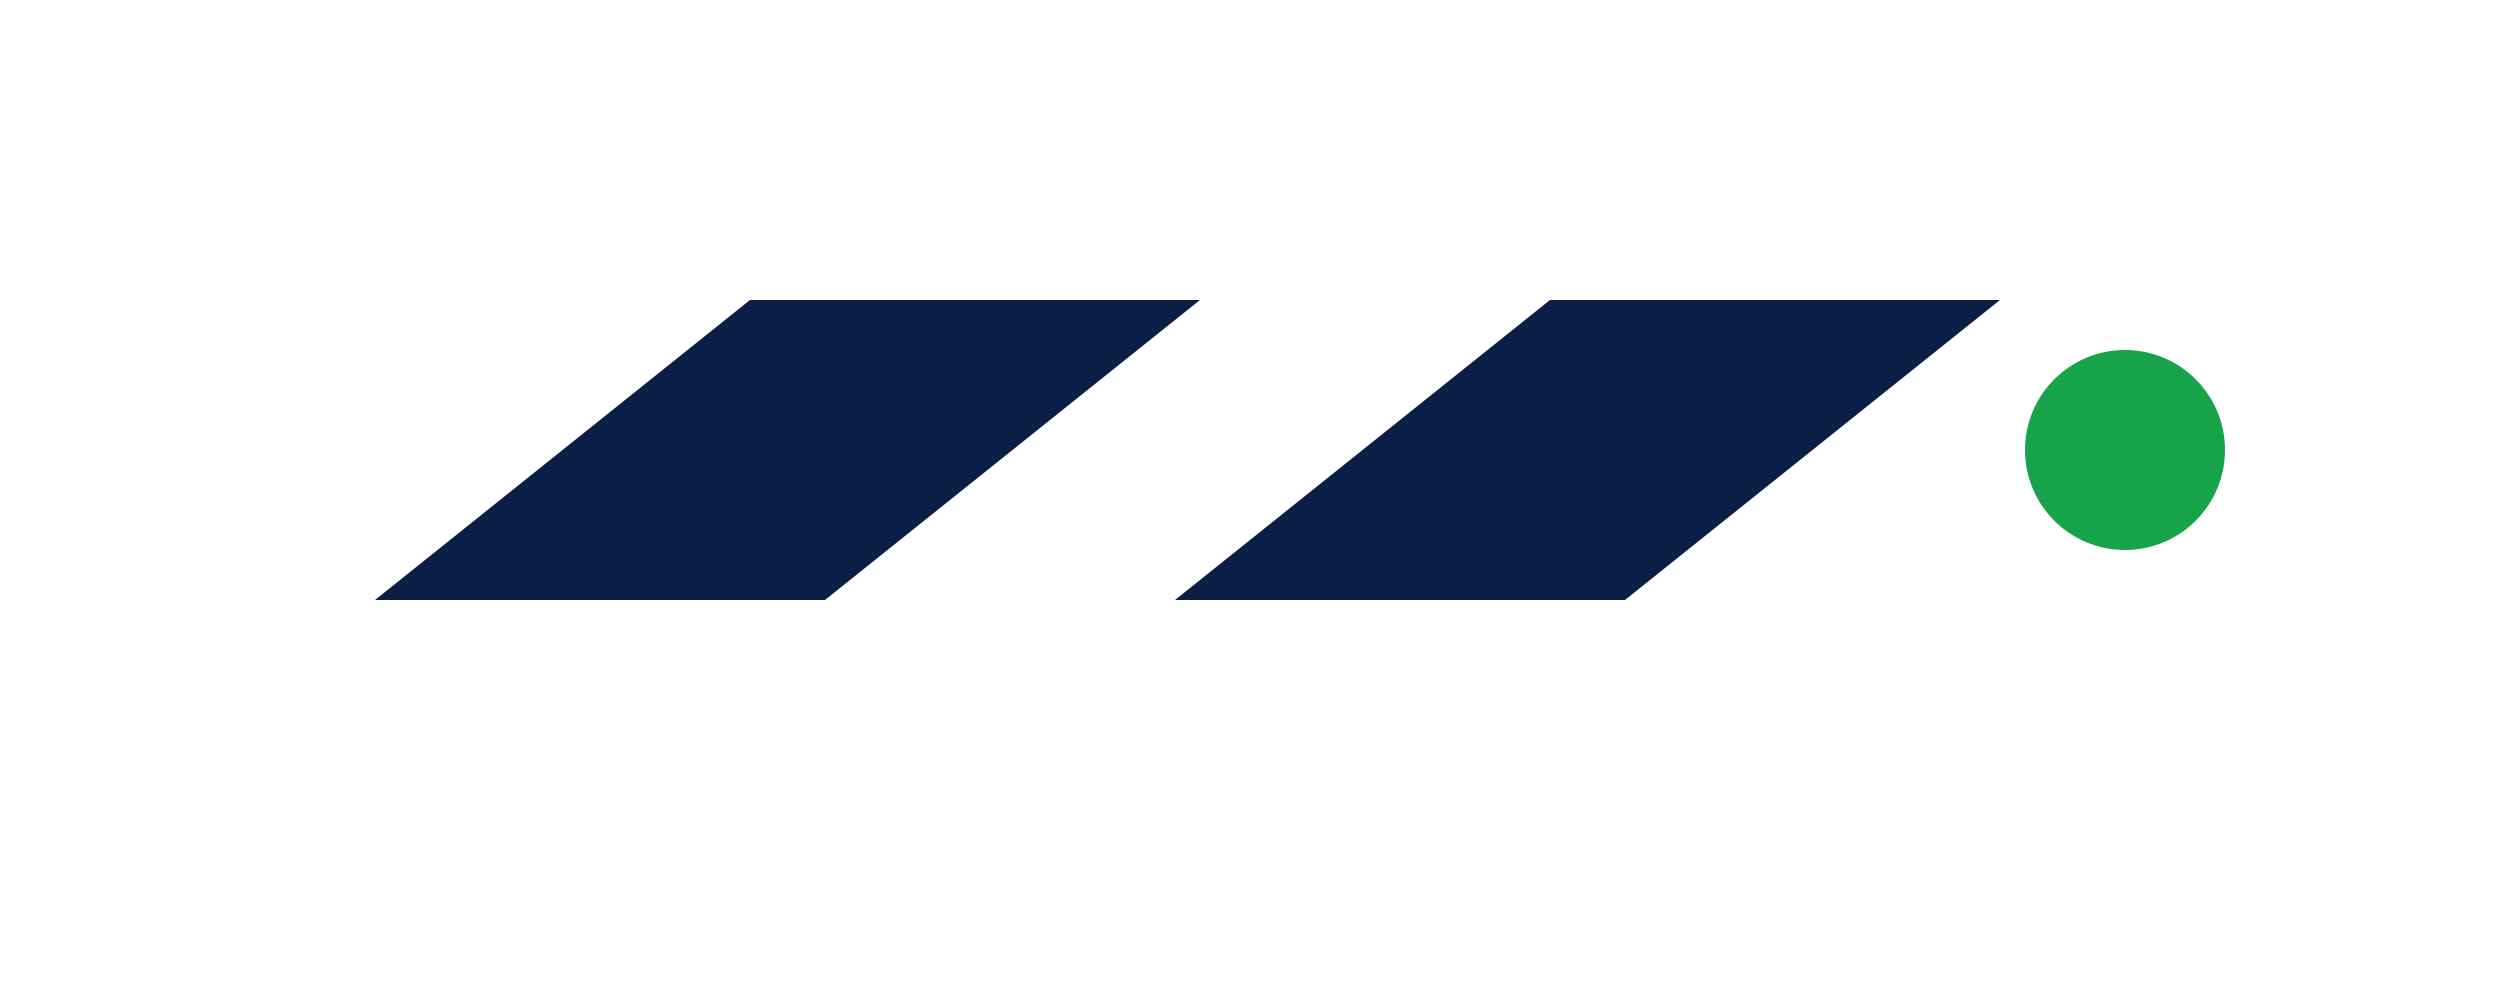
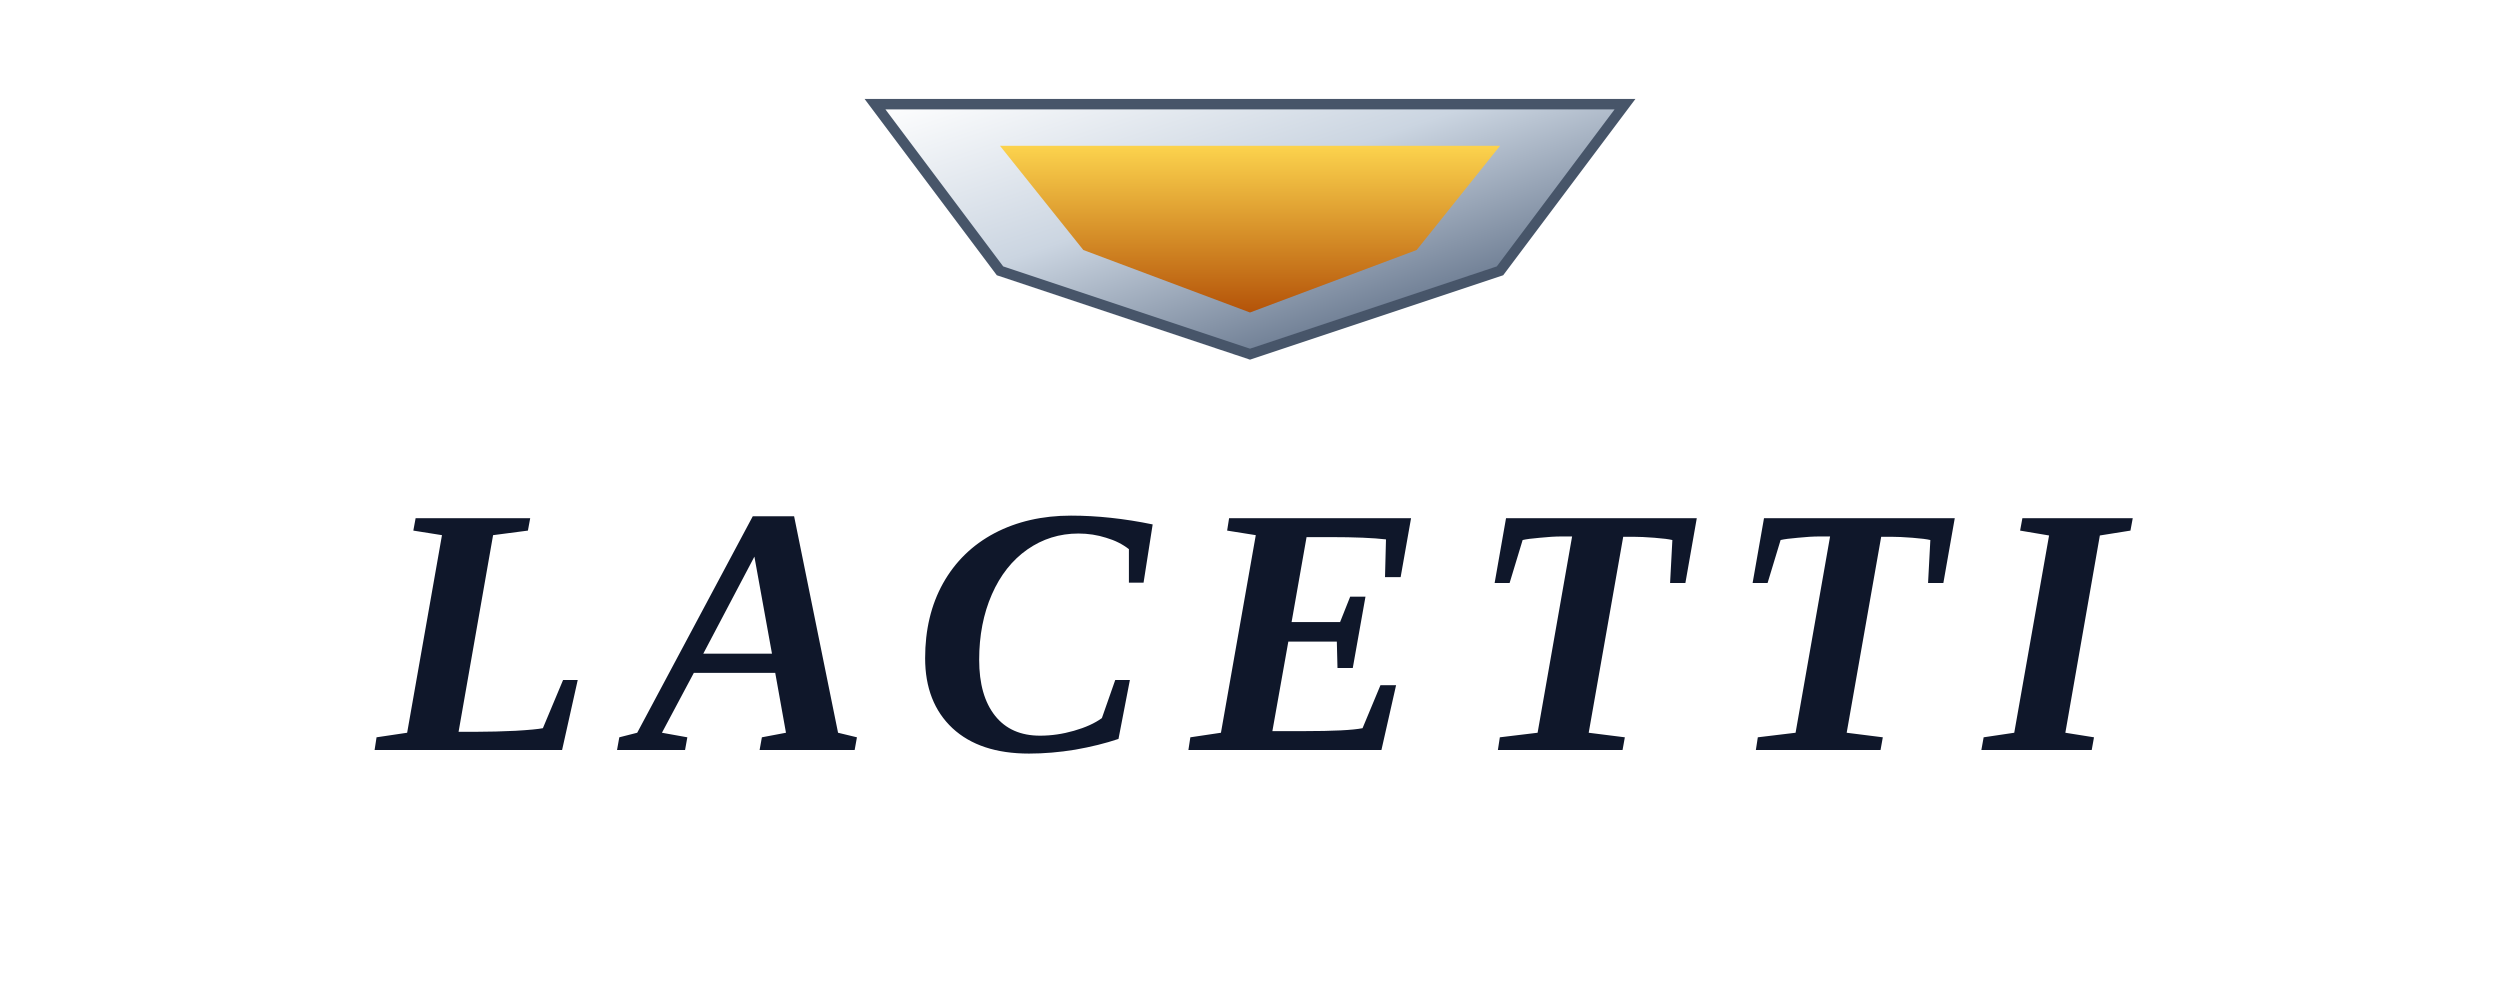
- <svg xmlns="http://www.w3.org/2000/svg" viewBox="0 0 100 40" fill="none">
-   <path d="M15 24l15-12h18L33 24H15zm32 0l15-12h18L65 24H47z" fill="#0B1F46" />
-   <circle cx="85" cy="18" r="4" fill="#16A34A" />
+ <svg xmlns="http://www.w3.org/2000/svg" viewBox="0 0 120 48" fill="none">
+   <defs>
+     <linearGradient id="lcChrome" x1="0" y1="0" x2="1" y2="1">
+       <stop offset="0%" stop-color="#FFFFFF" />
+       <stop offset="40%" stop-color="#CBD5E1" />
+       <stop offset="80%" stop-color="#64748B" />
+       <stop offset="100%" stop-color="#334155" />
+     </linearGradient>
+     <linearGradient id="lcGold" x1="0" y1="0" x2="0" y2="1">
+       <stop offset="0%" stop-color="#FCD34D" />
+       <stop offset="100%" stop-color="#B45309" />
+     </linearGradient>
+   </defs>
+   <g transform="translate(60, 10)">
+     <path d="M-18 -5 L18 -5 L12 3 L0 7 L-12 3 Z" fill="url(#lcChrome)" stroke="#475569" stroke-width="0.5" />
+     <path d="M-12 -3 L12 -3 L8 2 L0 5 L-8 2 Z" fill="url(#lcGold)" />
+   </g>
+   <text x="60" y="36" text-anchor="middle" font-family="'Times New Roman', 'Georgia', serif" font-weight="bold" font-style="italic" font-size="17" letter-spacing="2" fill="#0F172A">LACETTI</text>
+   <path d="M16 41h88" stroke="url(#lcChrome)" stroke-width="1.5" stroke-linecap="round" />
</svg>
